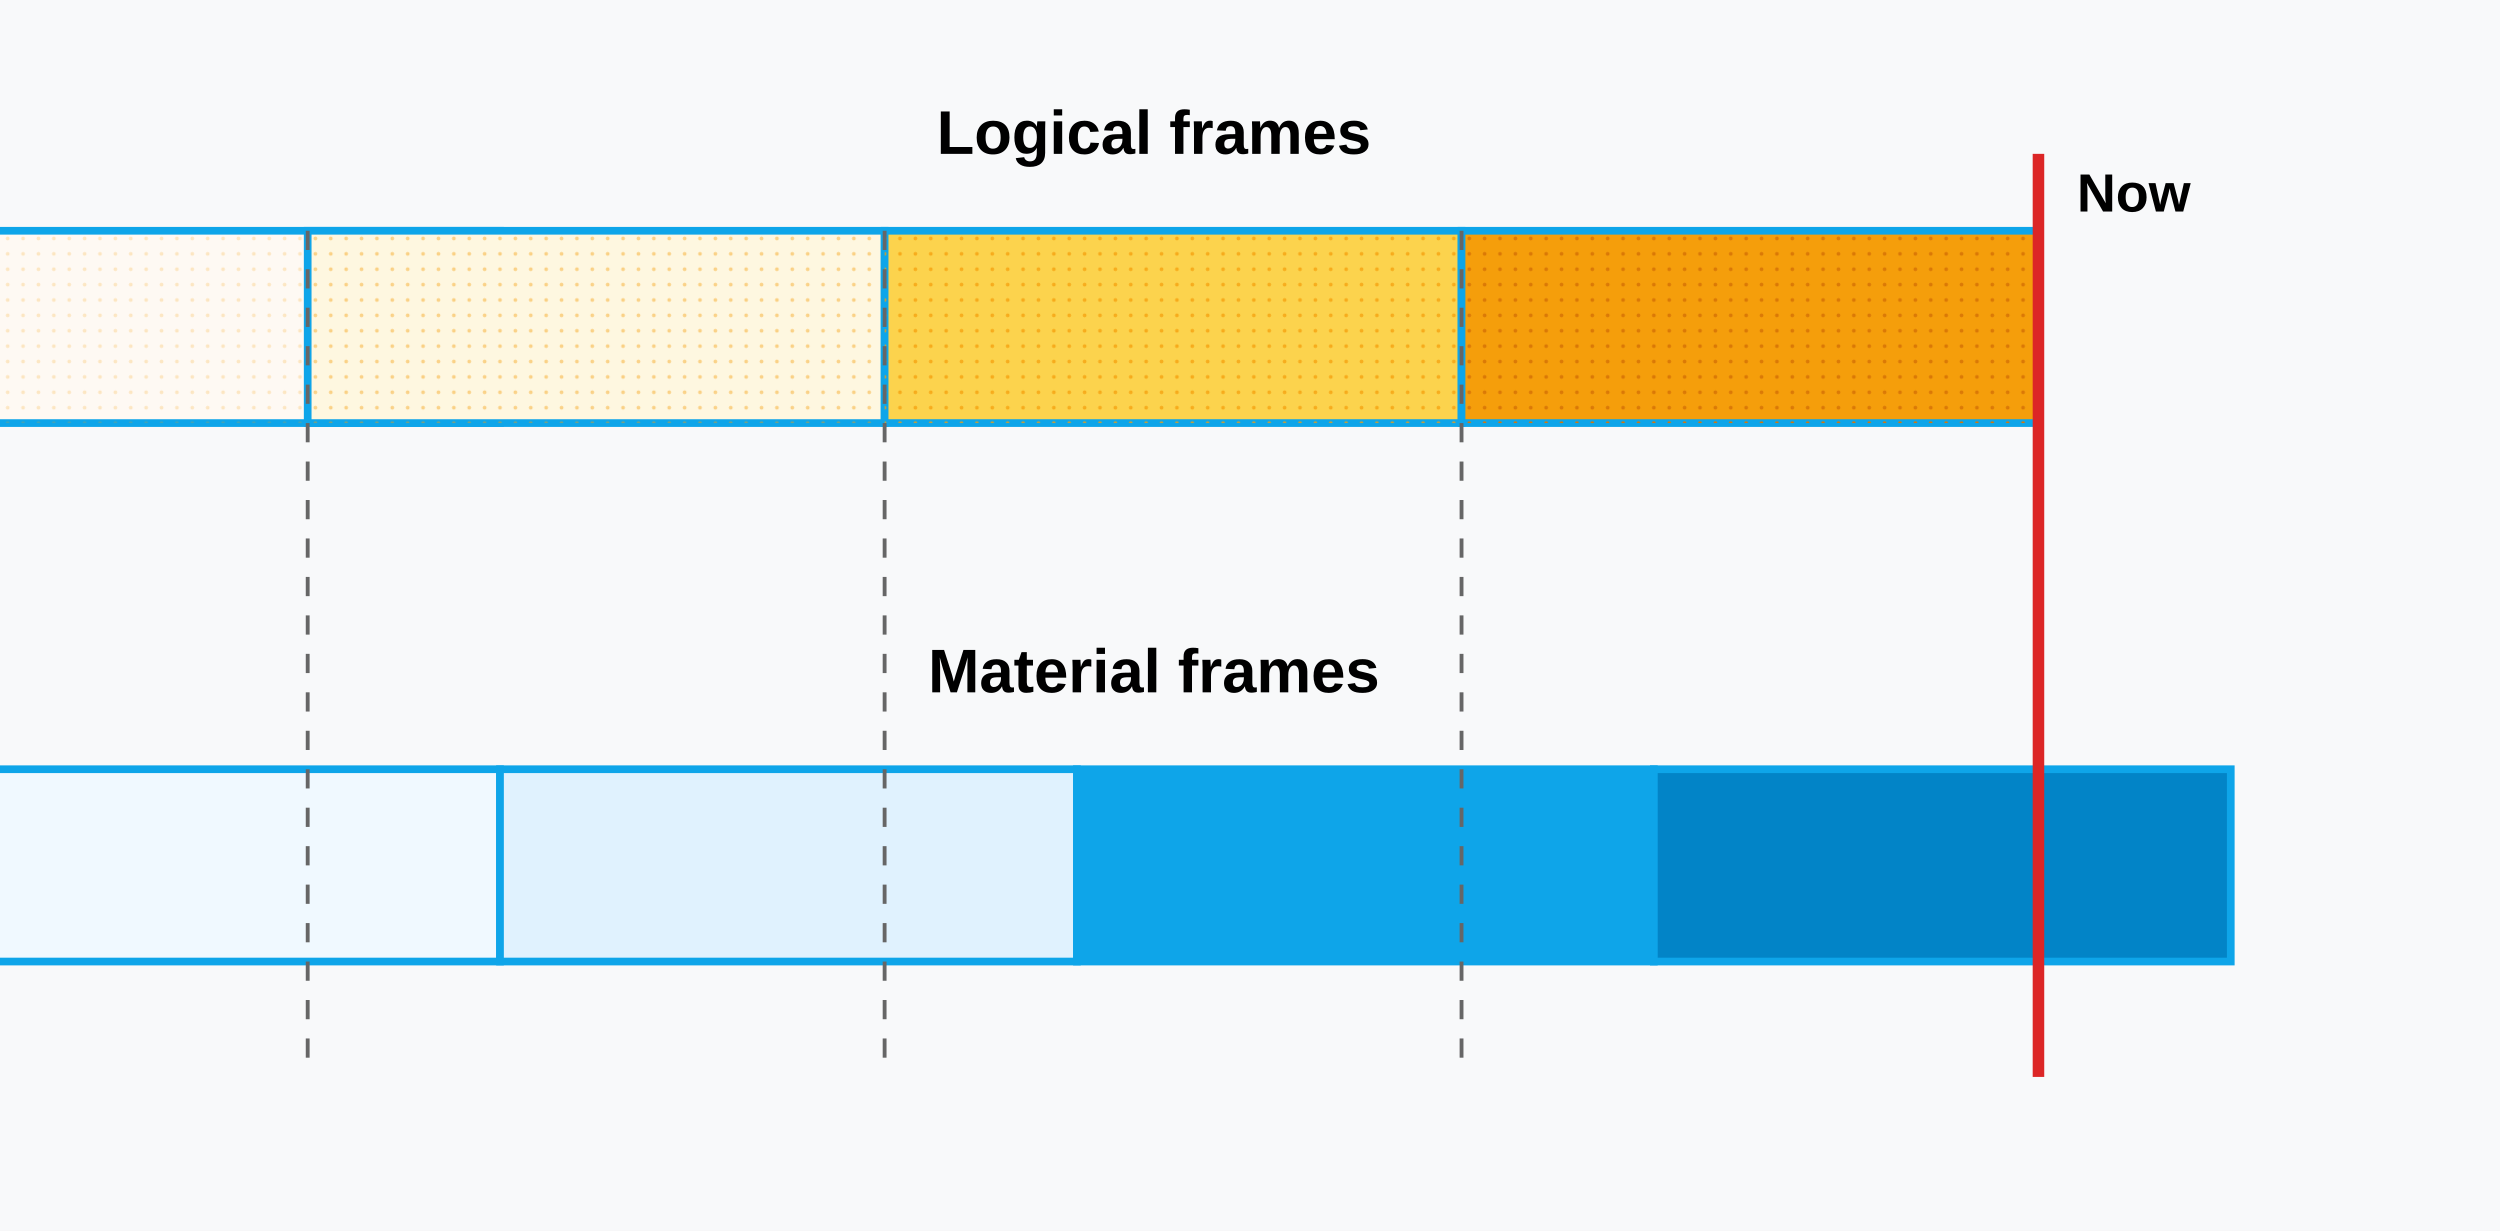
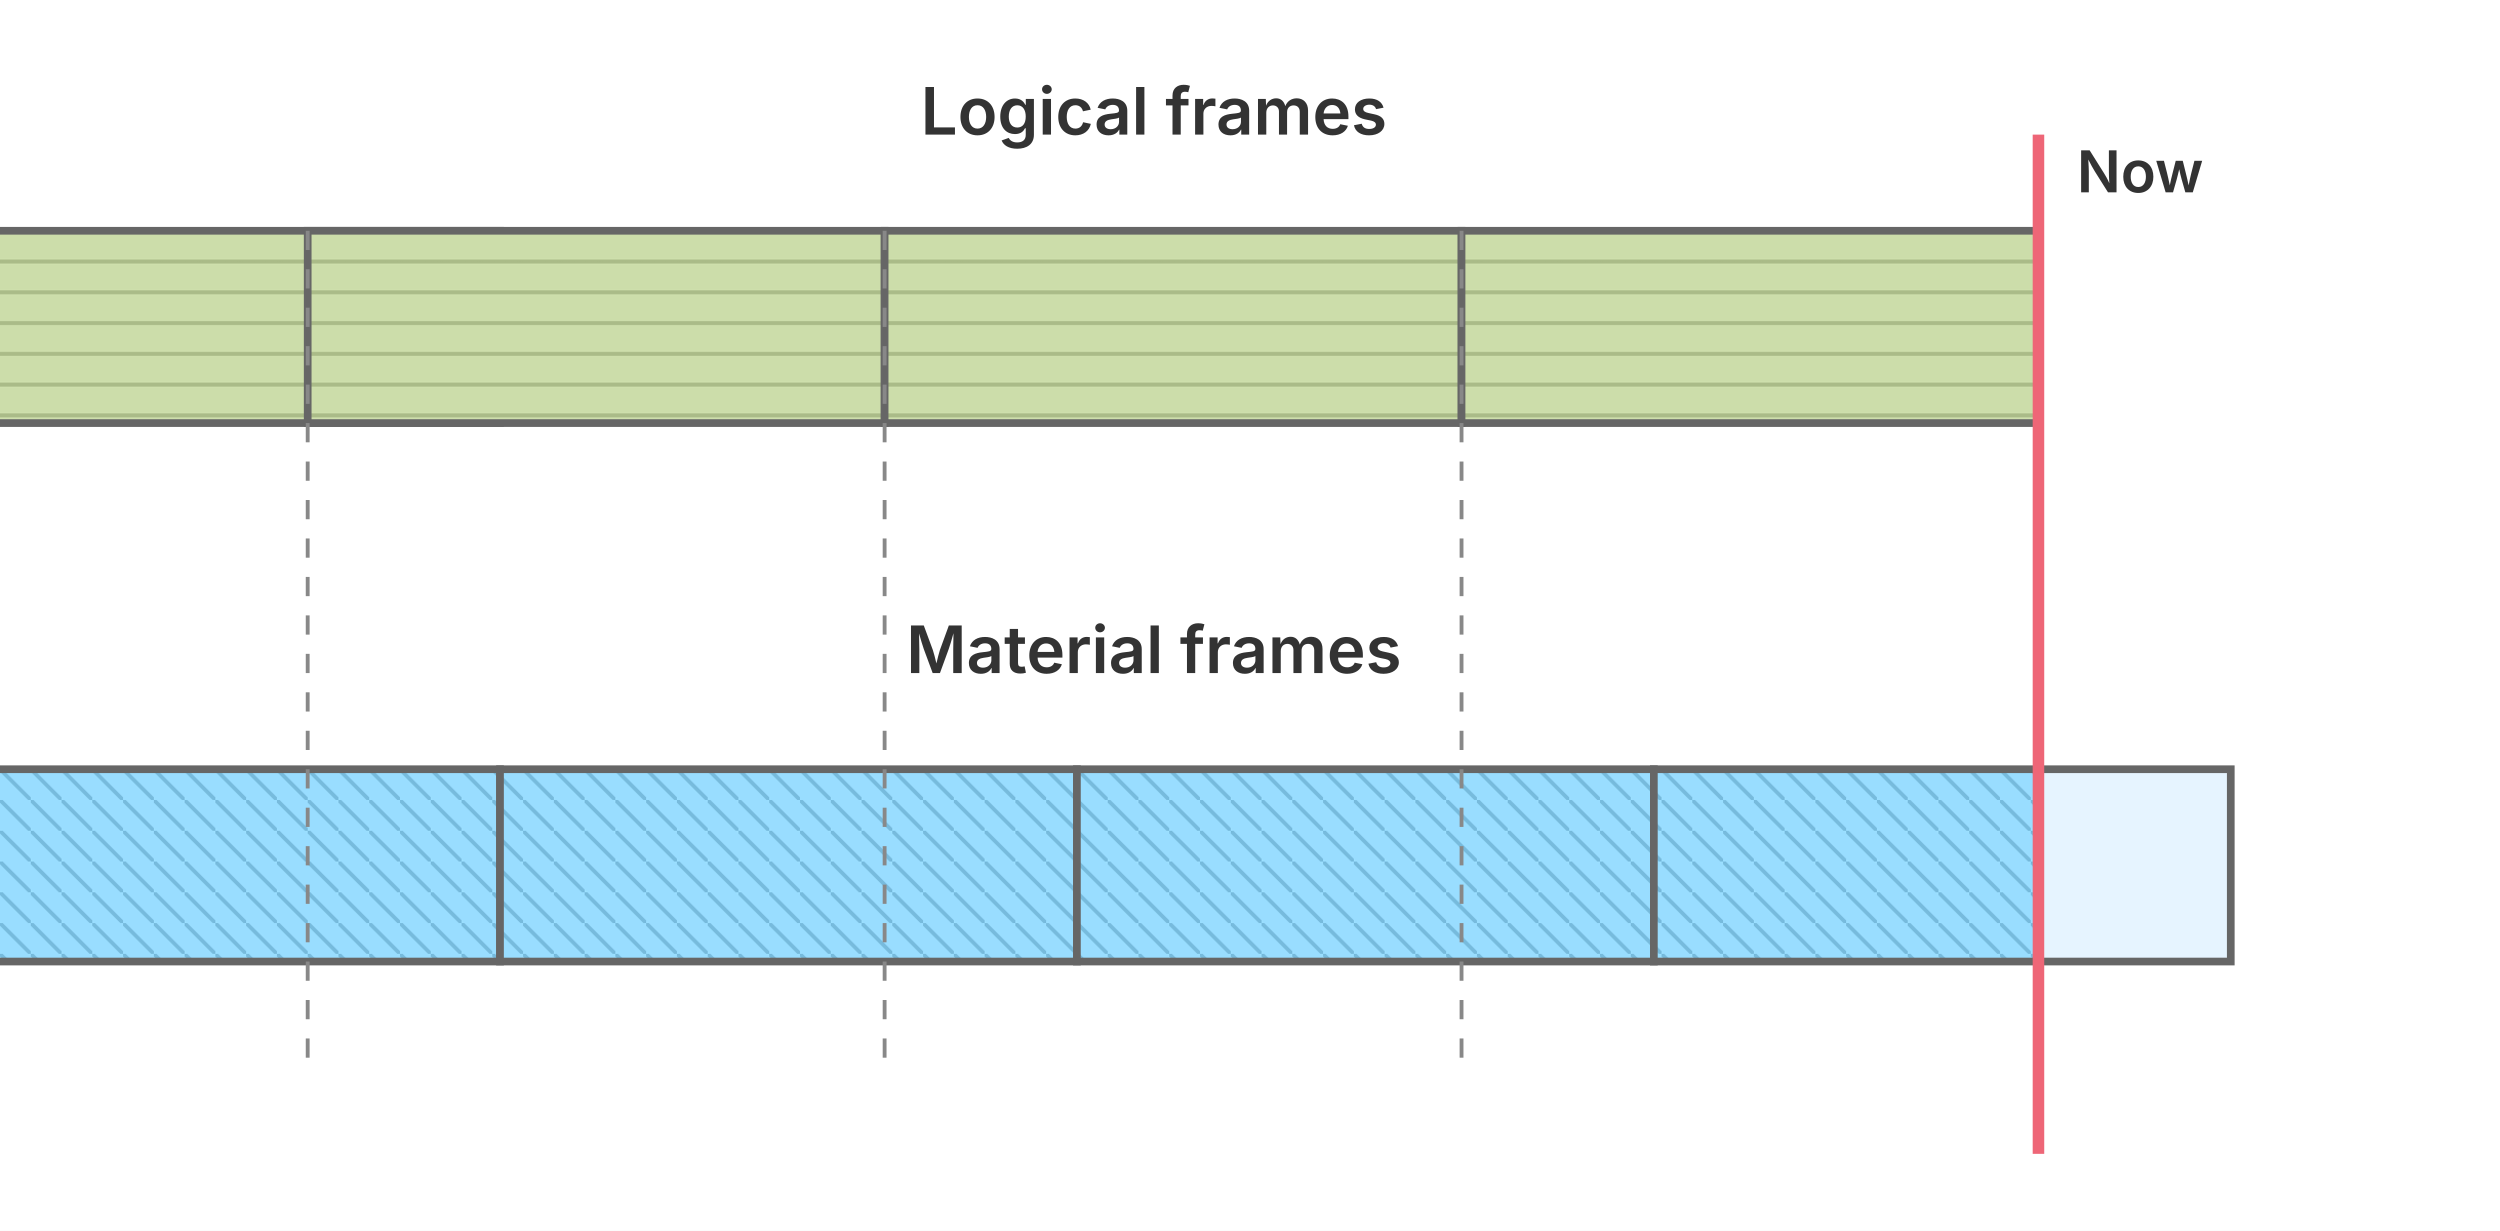
<svg xmlns="http://www.w3.org/2000/svg" width="650" height="320">
-   <rect width="650" height="320" fill="#f8f9fa" />
-   <text x="300" y="40" text-anchor="middle" font-family="Arial, sans-serif" font-size="16" font-weight="bold">Logical frames</text>
-   <rect x="-20" y="60" width="150" height="50" fill="#fef9f3" stroke="#0ea5e9" stroke-width="2" />
-   <pattern id="dots0" patternUnits="userSpaceOnUse" width="4" height="4">
-     <circle cx="2" cy="2" r="0.5" fill="#f59e0b" opacity="0.2" />
-   </pattern>
-   <rect x="-20" y="60" width="150" height="50" fill="url(#dots0)" />
-   <rect x="80" y="60" width="150" height="50" fill="#fef7e0" stroke="#0ea5e9" stroke-width="2" />
-   <pattern id="dots1" patternUnits="userSpaceOnUse" width="4" height="4">
-     <circle cx="2" cy="2" r="0.5" fill="#f59e0b" opacity="0.4" />
-   </pattern>
-   <rect x="80" y="60" width="150" height="50" fill="url(#dots1)" />
-   <rect x="230" y="60" width="150" height="50" fill="#fcd34d" stroke="#0ea5e9" stroke-width="2" />
-   <pattern id="dots2" patternUnits="userSpaceOnUse" width="4" height="4">
-     <circle cx="2" cy="2" r="0.5" fill="#f59e0b" opacity="0.7" />
-   </pattern>
-   <rect x="230" y="60" width="150" height="50" fill="url(#dots2)" />
-   <rect x="380" y="60" width="150" height="50" fill="#f59e0b" stroke="#0ea5e9" stroke-width="2" />
-   <pattern id="dots3" patternUnits="userSpaceOnUse" width="4" height="4">
-     <circle cx="2" cy="2" r="0.5" fill="#d97706" opacity="0.9" />
-   </pattern>
-   <rect x="380" y="60" width="150" height="50" fill="url(#dots3)" />
-   <text x="300" y="180" text-anchor="middle" font-family="Arial, sans-serif" font-size="16" font-weight="bold">Material frames</text>
-   <rect x="-20" y="200" width="150" height="50" fill="#f0f9ff" stroke="#0ea5e9" stroke-width="2" />
-   <rect x="130" y="200" width="150" height="50" fill="#e0f2fe" stroke="#0ea5e9" stroke-width="2" />
-   <rect x="280" y="200" width="150" height="50" fill="#0ea5e9" stroke="#0ea5e9" stroke-width="2" />
-   <rect x="430" y="200" width="150" height="50" fill="#0284c7" stroke="#0ea5e9" stroke-width="2" />
-   <line x1="80" y1="60" x2="80" y2="280" stroke="#666" stroke-width="1" stroke-dasharray="5,5" />
-   <line x1="230" y1="60" x2="230" y2="280" stroke="#666" stroke-width="1" stroke-dasharray="5,5" />
-   <line x1="380" y1="60" x2="380" y2="280" stroke="#666" stroke-width="1" stroke-dasharray="5,5" />
-   <line x1="530" y1="40" x2="530" y2="280" stroke="#dc2626" stroke-width="3" />
-   <text x="540" y="55" font-family="Arial, sans-serif" font-size="14" font-weight="bold">Now</text>
+   <rect width="650" height="320" fill="#FFFFFF" />
+   <defs>
+     <pattern id="logical" patternUnits="userSpaceOnUse" width="8" height="8">
+       <rect width="8" height="8" fill="#CCDDAA" />
+       <line x1="0" y1="4" x2="8" y2="4" stroke="#AABB88" stroke-width="1" />
+     </pattern>
+     <pattern id="material" patternUnits="userSpaceOnUse" width="8" height="8">
+       <rect width="8" height="8" fill="#99DDFF" />
+       <line x1="0" y1="0" x2="8" y2="8" stroke="#77BBDD" stroke-width="1" />
+     </pattern>
+   </defs>
+   <text x="300" y="35" text-anchor="middle" font-family="'Inter', 'Segoe UI', system-ui, sans-serif" font-size="17" font-weight="600" fill="#333333">Logical frames</text>
+   <rect x="-20" y="60" width="150" height="50" fill="url(#logical)" stroke="#666666" stroke-width="2" />
+   <rect x="80" y="60" width="150" height="50" fill="url(#logical)" stroke="#666666" stroke-width="2" />
+   <rect x="230" y="60" width="150" height="50" fill="url(#logical)" stroke="#666666" stroke-width="2" />
+   <rect x="380" y="60" width="150" height="50" fill="url(#logical)" stroke="#666666" stroke-width="2" />
+   <text x="300" y="175" text-anchor="middle" font-family="'Inter', 'Segoe UI', system-ui, sans-serif" font-size="17" font-weight="600" fill="#333333">Material frames</text>
+   <rect x="-20" y="200" width="150" height="50" fill="url(#material)" stroke="#666666" stroke-width="2" />
+   <rect x="130" y="200" width="150" height="50" fill="url(#material)" stroke="#666666" stroke-width="2" />
+   <rect x="280" y="200" width="150" height="50" fill="url(#material)" stroke="#666666" stroke-width="2" />
+   <rect x="430" y="200" width="100" height="50" fill="url(#material)" stroke="#666666" stroke-width="2" />
+   <rect x="530" y="200" width="50" height="50" fill="#E6F4FF" stroke="#666666" stroke-width="2" />
+   <line x1="80" y1="60" x2="80" y2="280" stroke="#888888" stroke-width="1" stroke-dasharray="5,5" />
+   <line x1="230" y1="60" x2="230" y2="280" stroke="#888888" stroke-width="1" stroke-dasharray="5,5" />
+   <line x1="380" y1="60" x2="380" y2="280" stroke="#888888" stroke-width="1" stroke-dasharray="5,5" />
+   <line x1="530" y1="35" x2="530" y2="300" stroke="#EE6677" stroke-width="3" />
+   <text x="540" y="50" font-family="'Inter', 'Segoe UI', system-ui, sans-serif" font-size="15" font-weight="600" fill="#333333">Now</text>
</svg>
